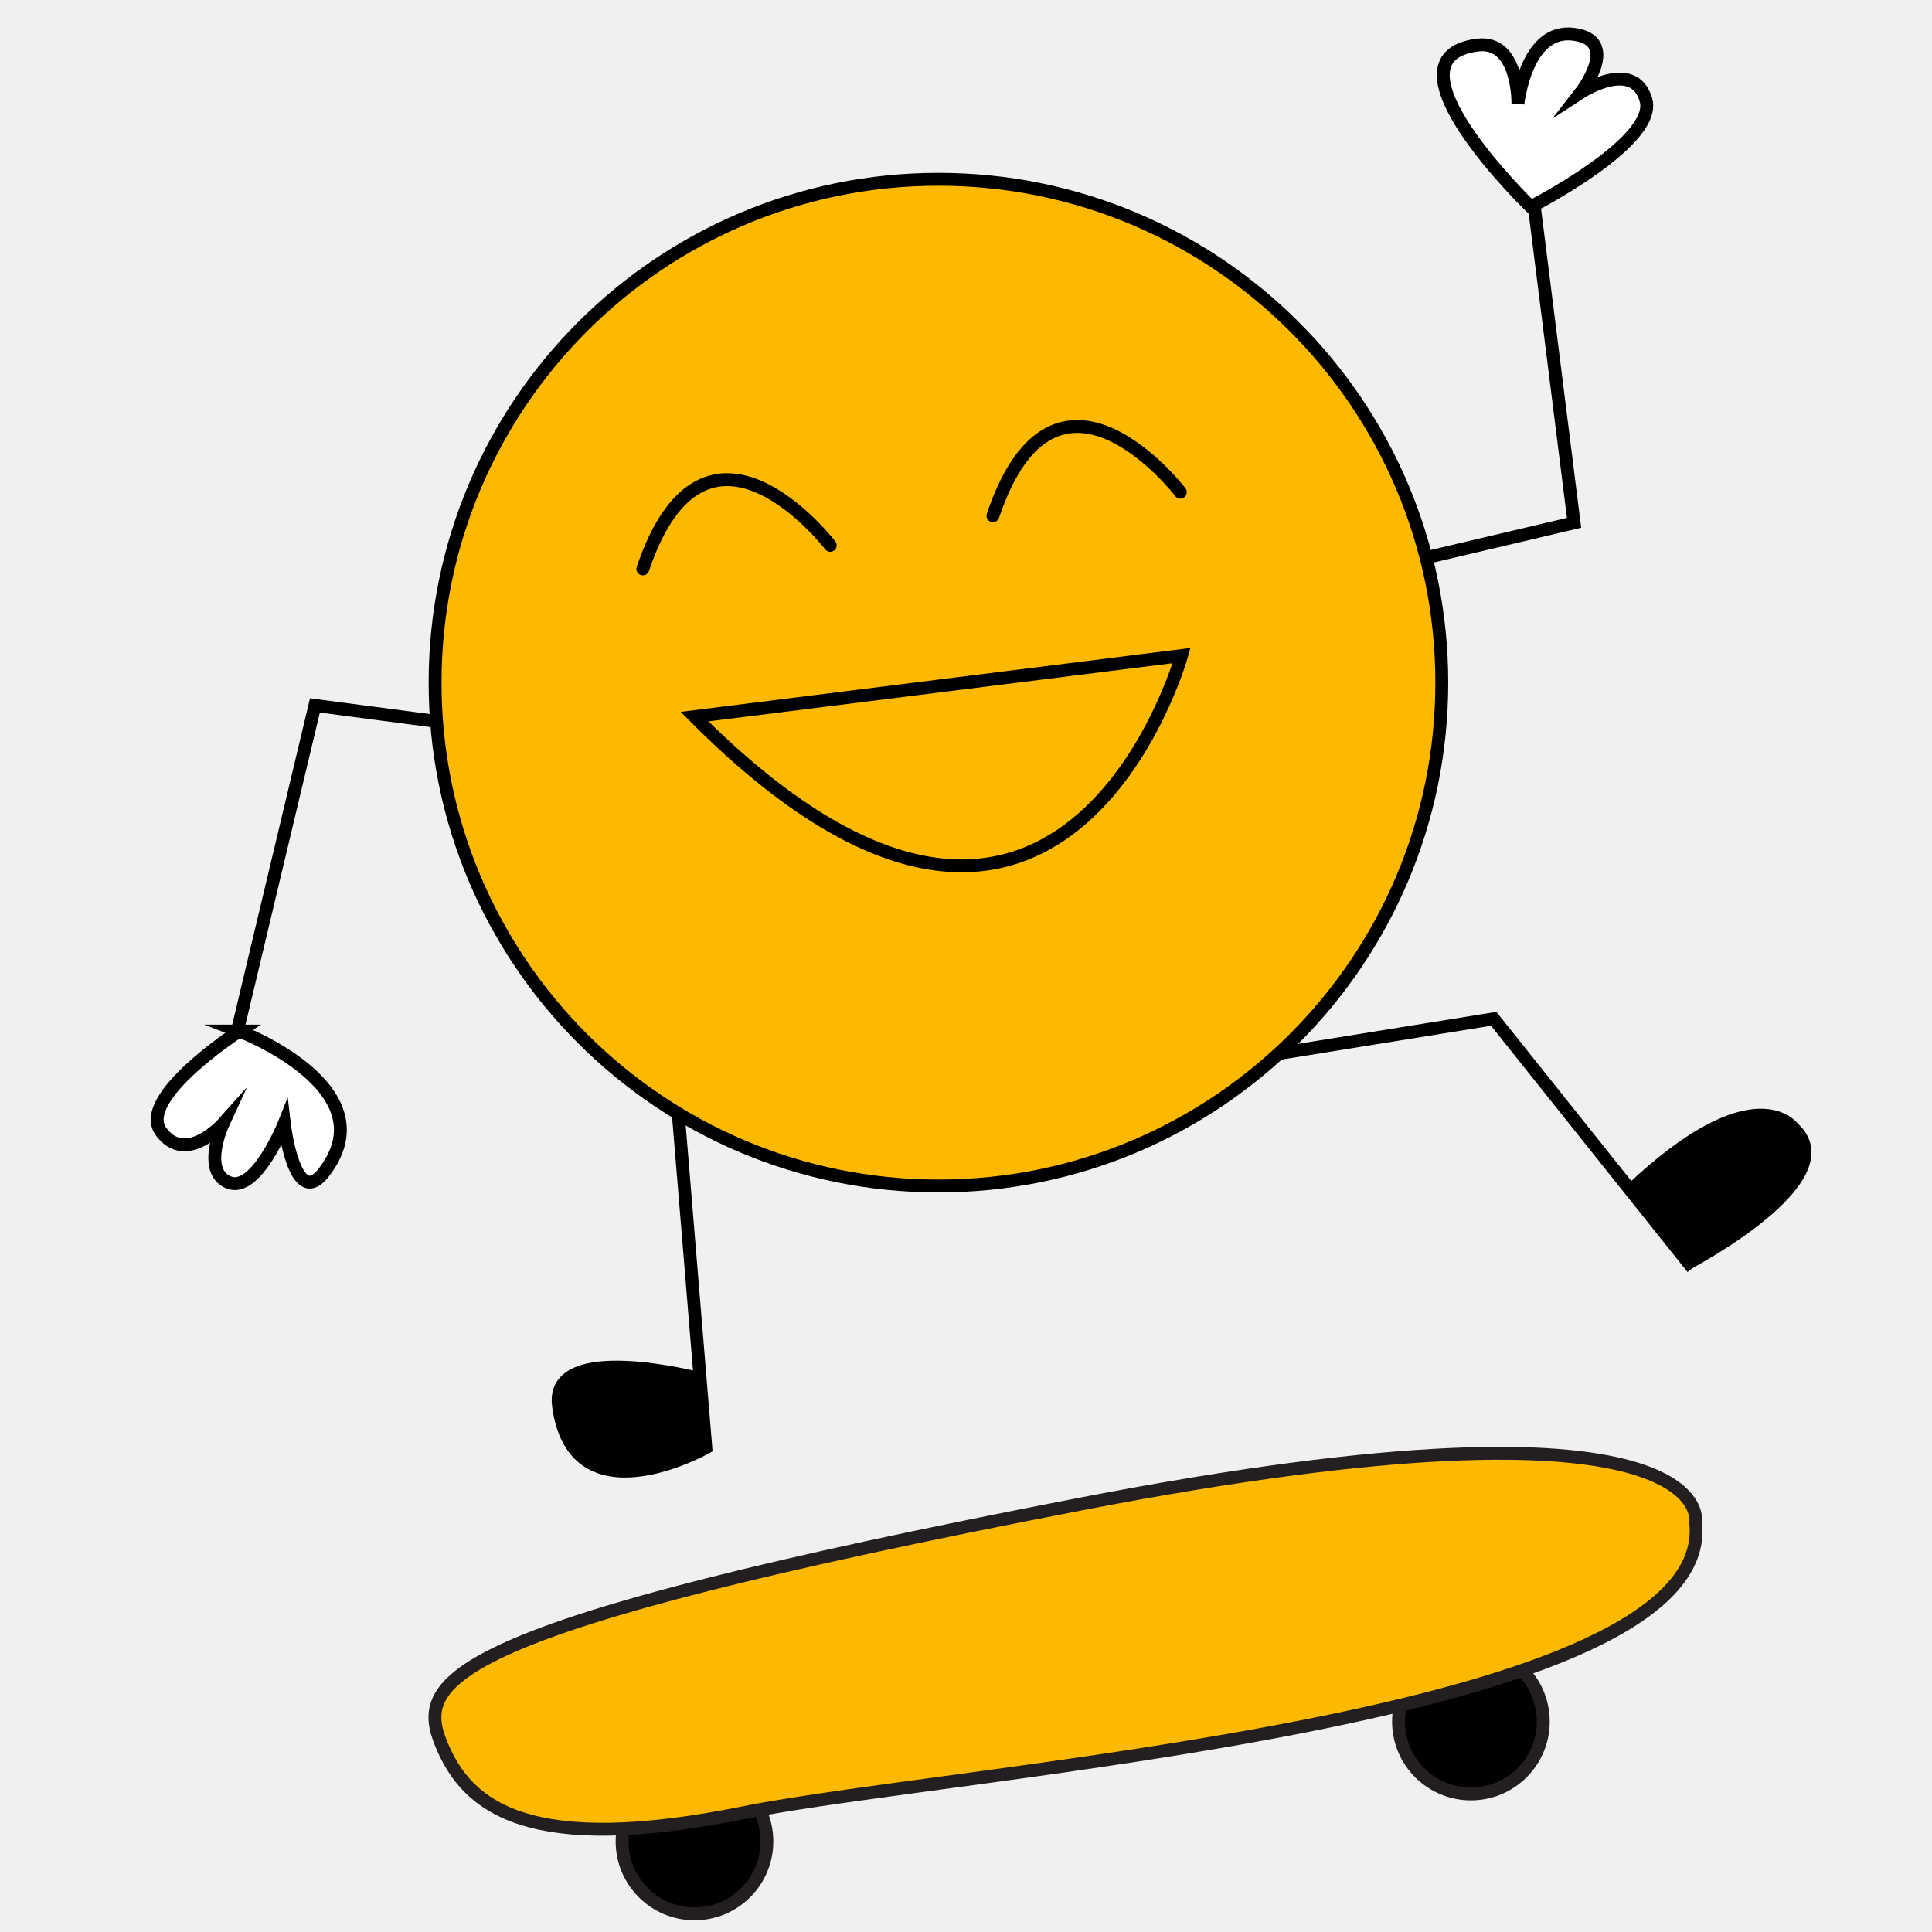
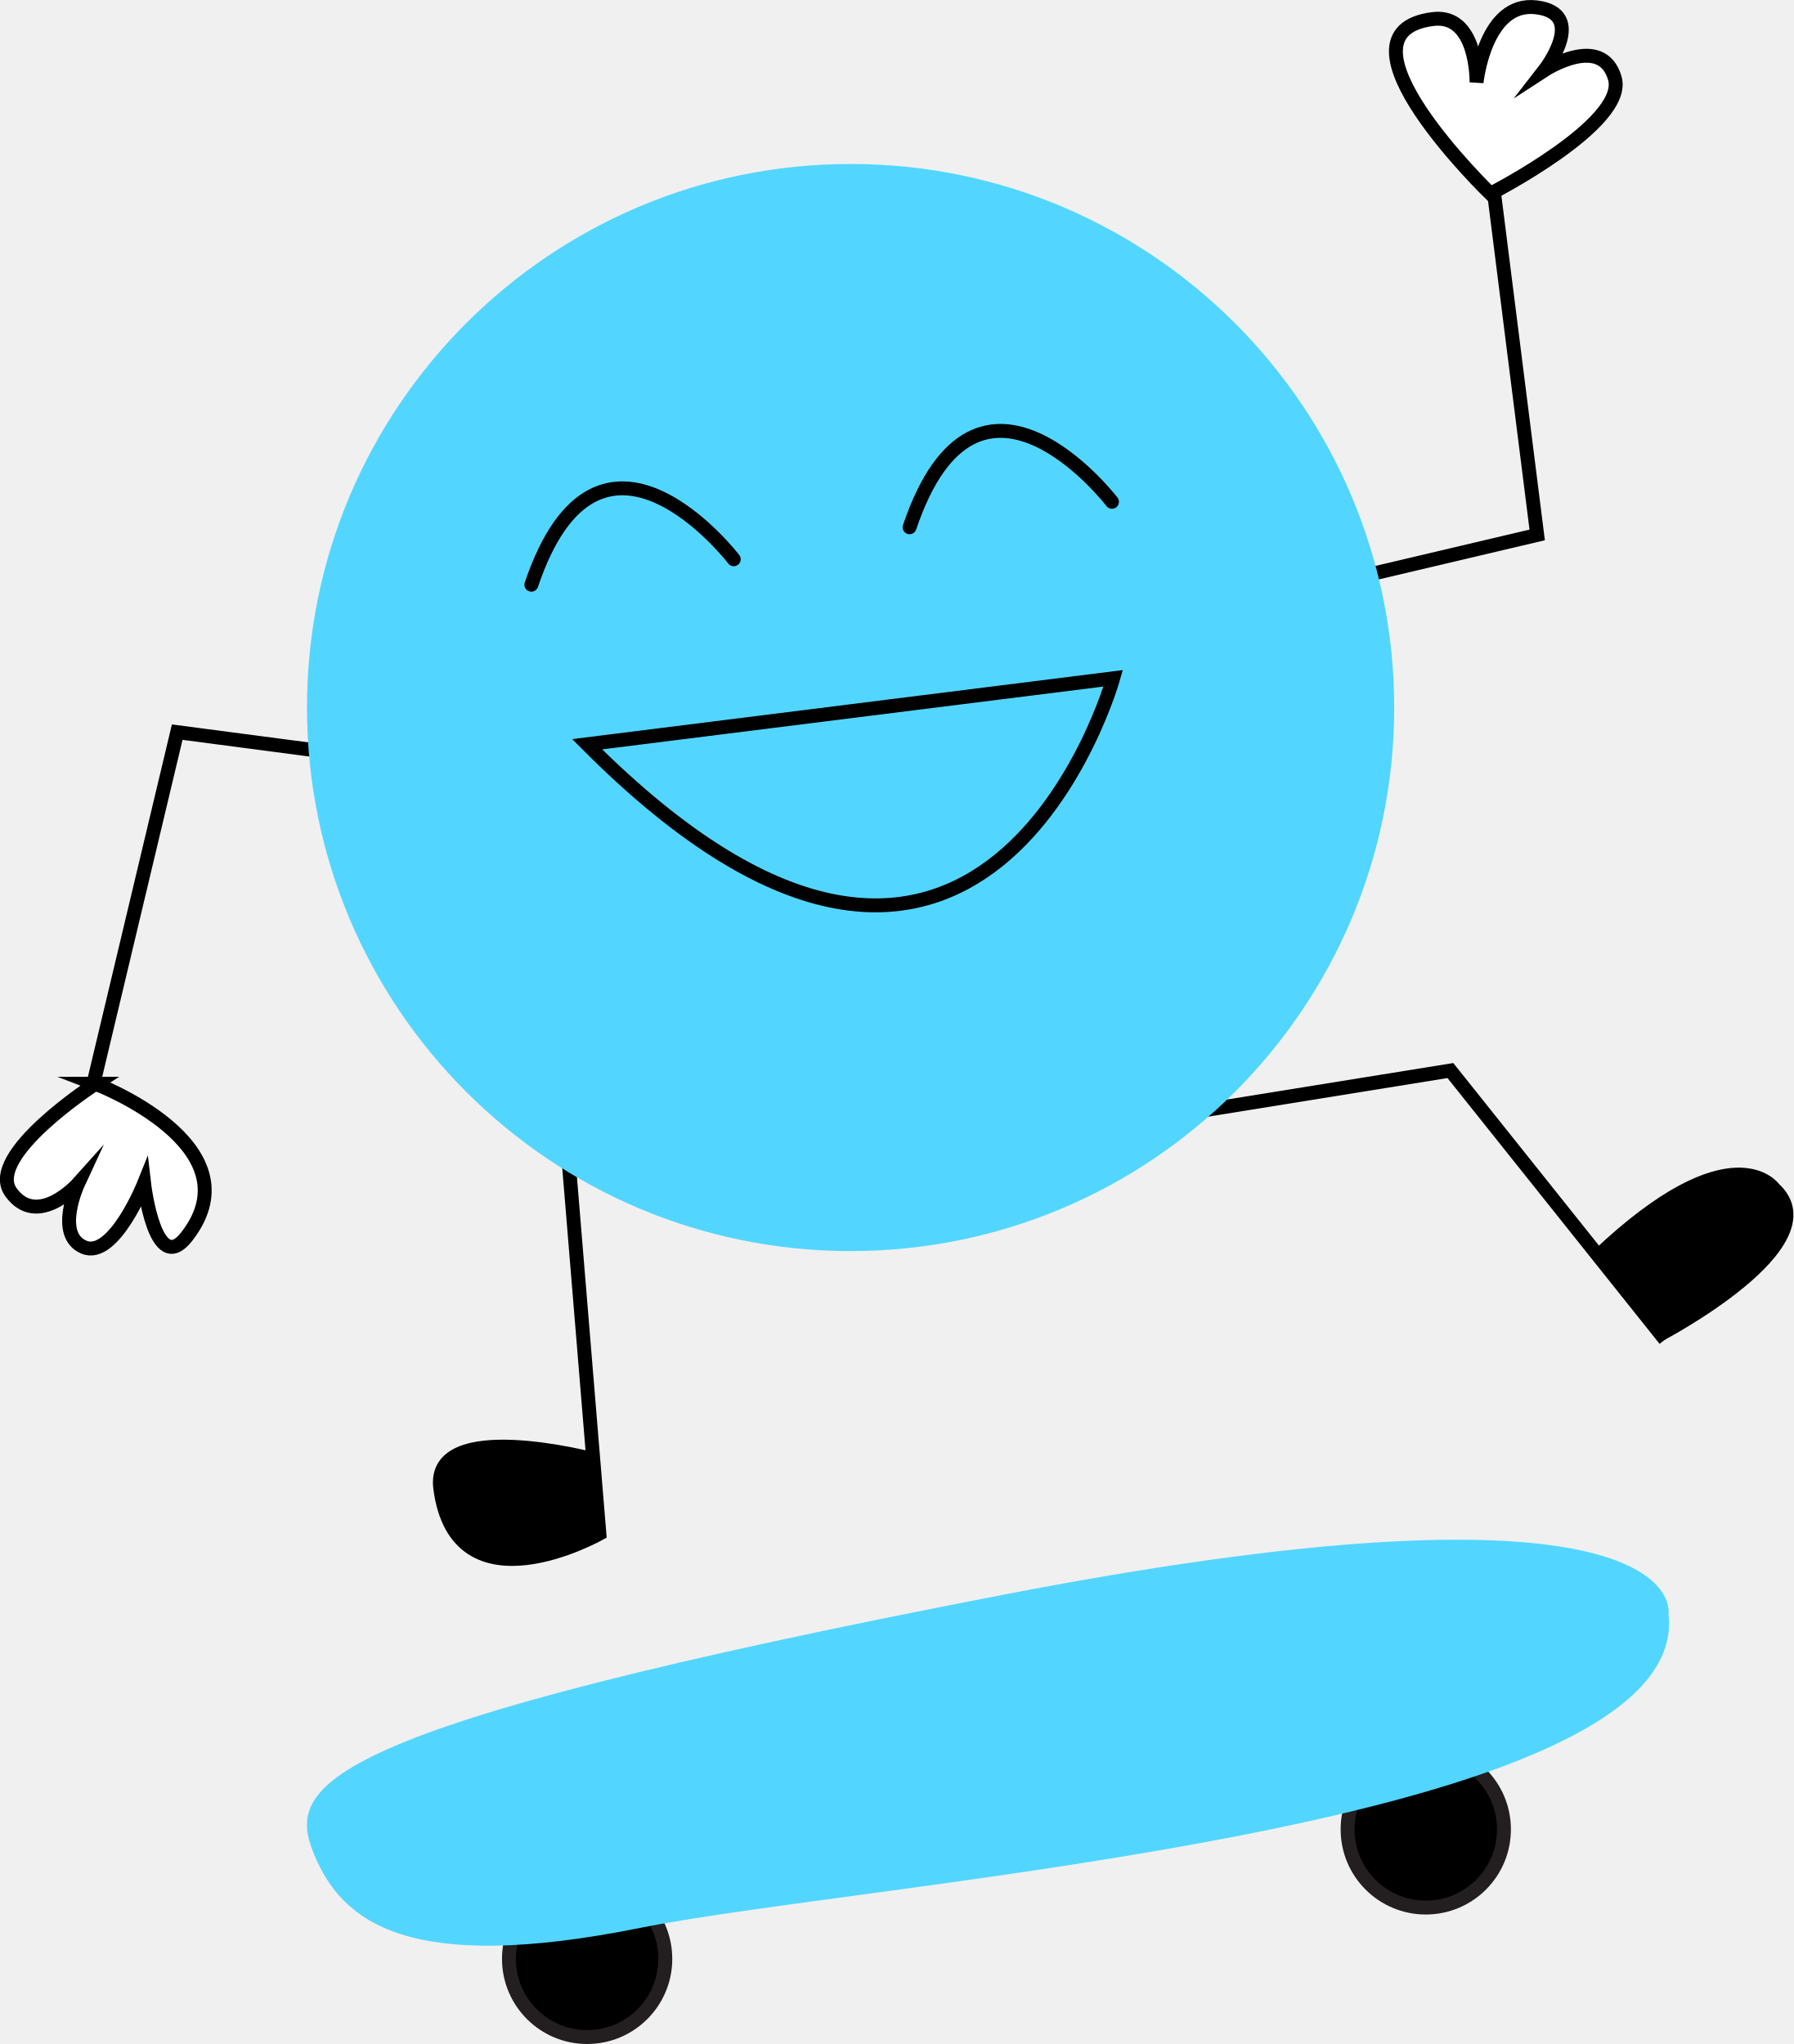
- <svg xmlns="http://www.w3.org/2000/svg" id="Layer_1" data-name="Layer 1" viewBox="0 0 150 150">
+ <svg xmlns="http://www.w3.org/2000/svg" id="Layer_2" data-name="Layer 2" viewBox="0 0 128.93 146.96">
  <defs>
    <style>
-       .cls-1, .cls-2, .cls-3, .cls-4, .cls-5, .cls-6, .cls-7 {
+       .cls-1 {
+         stroke: #231f20;
+       }
+ 
+       .cls-1, .cls-2, .cls-3, .cls-4, .cls-5 {
        stroke-miterlimit: 10;
      }

-       .cls-1, .cls-5 {
-         stroke: #231f20;
+       .cls-2, .cls-3, .cls-4, .cls-5 {
+         stroke: #000;
      }

-       .cls-2, .cls-3, .cls-4, .cls-6, .cls-7 {
-         stroke: #000;
+       .cls-6 {
+         fill: #52d6ff;
      }

      .cls-3 {
        stroke-linecap: round;
      }

-       .cls-3, .cls-7 {
+       .cls-3, .cls-5 {
        fill: none;
      }

      .cls-4 {
        fill: #fff;
      }
- 
-       .cls-5, .cls-6 {
-         fill: #fdb800;
-       }
    </style>
  </defs>
-   <path class="cls-2" d="m131.04,98.08s12.5-6.55,8.2-10.48c0,0-2.98-4.33-12.67,4.85" />
-   <g>
-     <circle class="cls-1" cx="114.2" cy="133.66" r="5.62" />
-     <circle class="cls-1" cx="53.92" cy="142.97" r="5.62" />
-     <path class="cls-5" d="m131.65,118.2s2.1-11.05-47.68-1.44c-49.79,9.61-51.74,13.7-49.7,18.67,2.04,4.97,6.86,8.65,23.46,5.31,16.6-3.34,75.64-7.22,73.92-22.54Z" />
-   </g>
-   <g>
-     <polyline class="cls-7" points="105.2 44.6 122.21 40.59 119.12 16.02" />
-     <path class="cls-4" d="m118.86,16.05s9.88-5.05,8.93-8.3c-.95-3.25-5.05-.58-5.05-.58,0,0,3.14-4.04-.57-4.51-3.71-.48-4.32,5.4-4.32,5.4,0,0,.09-4.97-3.14-4.56-7.83.99,4.14,12.56,4.14,12.56Z" />
-     <polyline class="cls-7" points="41.26 56.98 24.45 54.77 18.42 80.07" />
-     <path class="cls-4" d="m18.58,80.05s-7.99,5.16-6.08,7.8c1.92,2.64,4.82-.61,4.82-.61,0,0-1.7,3.67.43,4.56s4.32-4.58,4.32-4.58c0,0,.78,6.77,3.07,3.81,5.09-6.56-6.57-10.98-6.57-10.98Z" />
-     <polyline class="cls-7" points="84.79 84.13 115.97 79.1 131.41 98.45" />
-     <path class="cls-2" d="m51.98,78.21l2.82,34.19s-10.27,5.78-11.44-3.28c-.66-5.14,11-2.07,11-2.07" />
-     <circle class="cls-6" cx="72.86" cy="53" r="39.08" />
-     <path class="cls-3" d="m53.92,55.64c28.47,28.59,37.82-4.74,37.82-4.74l-37.82,4.74Z" />
-     <path class="cls-3" d="m91.64,38.21s-9.67-12.61-14.55,1.83" />
-     <path class="cls-3" d="m64.46,42.34s-9.67-12.61-14.55,1.83" />
+   <g id="Layer_1-2" data-name="Layer 1">
+     <g>
+       <path class="cls-2" d="m119.33,95.95s12.5-6.55,8.2-10.48c0,0-2.98-4.33-12.67,4.85" />
+       <g>
+         <circle class="cls-1" cx="102.5" cy="131.53" r="5.62" />
+         <circle class="cls-1" cx="42.21" cy="140.84" r="5.62" />
+         <path class="cls-6" d="m119.95,116.07s2.1-11.05-47.68-1.44c-49.79,9.61-51.74,13.7-49.7,18.67,2.04,4.97,6.86,8.65,23.46,5.31,16.6-3.34,75.64-7.22,73.92-22.54Z" />
+       </g>
+       <g>
+         <polyline class="cls-5" points="93.5 42.47 110.51 38.46 107.41 13.89" />
+         <path class="cls-4" d="m107.16,13.92s9.88-5.05,8.93-8.3c-.95-3.25-5.05-.58-5.05-.58,0,0,3.14-4.04-.57-4.51-3.71-.48-4.32,5.4-4.32,5.4,0,0,.09-4.97-3.14-4.56-7.83.99,4.14,12.56,4.14,12.56Z" />
+         <polyline class="cls-5" points="29.55 54.85 12.74 52.64 6.71 77.94" />
+         <path class="cls-4" d="m6.87,77.92s-7.99,5.16-6.08,7.8,4.82-.61,4.82-.61c0,0-1.7,3.67.43,4.56s4.32-4.58,4.32-4.58c0,0,.78,6.77,3.07,3.81,5.09-6.56-6.57-10.98-6.57-10.98Z" />
+         <polyline class="cls-5" points="73.08 82 104.27 76.97 119.7 96.31" />
+         <path class="cls-2" d="m40.27,76.08l2.82,34.19s-10.27,5.78-11.44-3.28c-.66-5.14,11-2.07,11-2.07" />
+         <circle class="cls-6" cx="61.15" cy="50.87" r="39.08" />
+         <path class="cls-3" d="m42.21,53.51c28.47,28.59,37.82-4.74,37.82-4.74l-37.82,4.74Z" />
+         <path class="cls-3" d="m79.94,36.08s-9.67-12.61-14.55,1.83" />
+         <path class="cls-3" d="m52.75,40.21s-9.67-12.61-14.55,1.83" />
+       </g>
+     </g>
  </g>
</svg>
